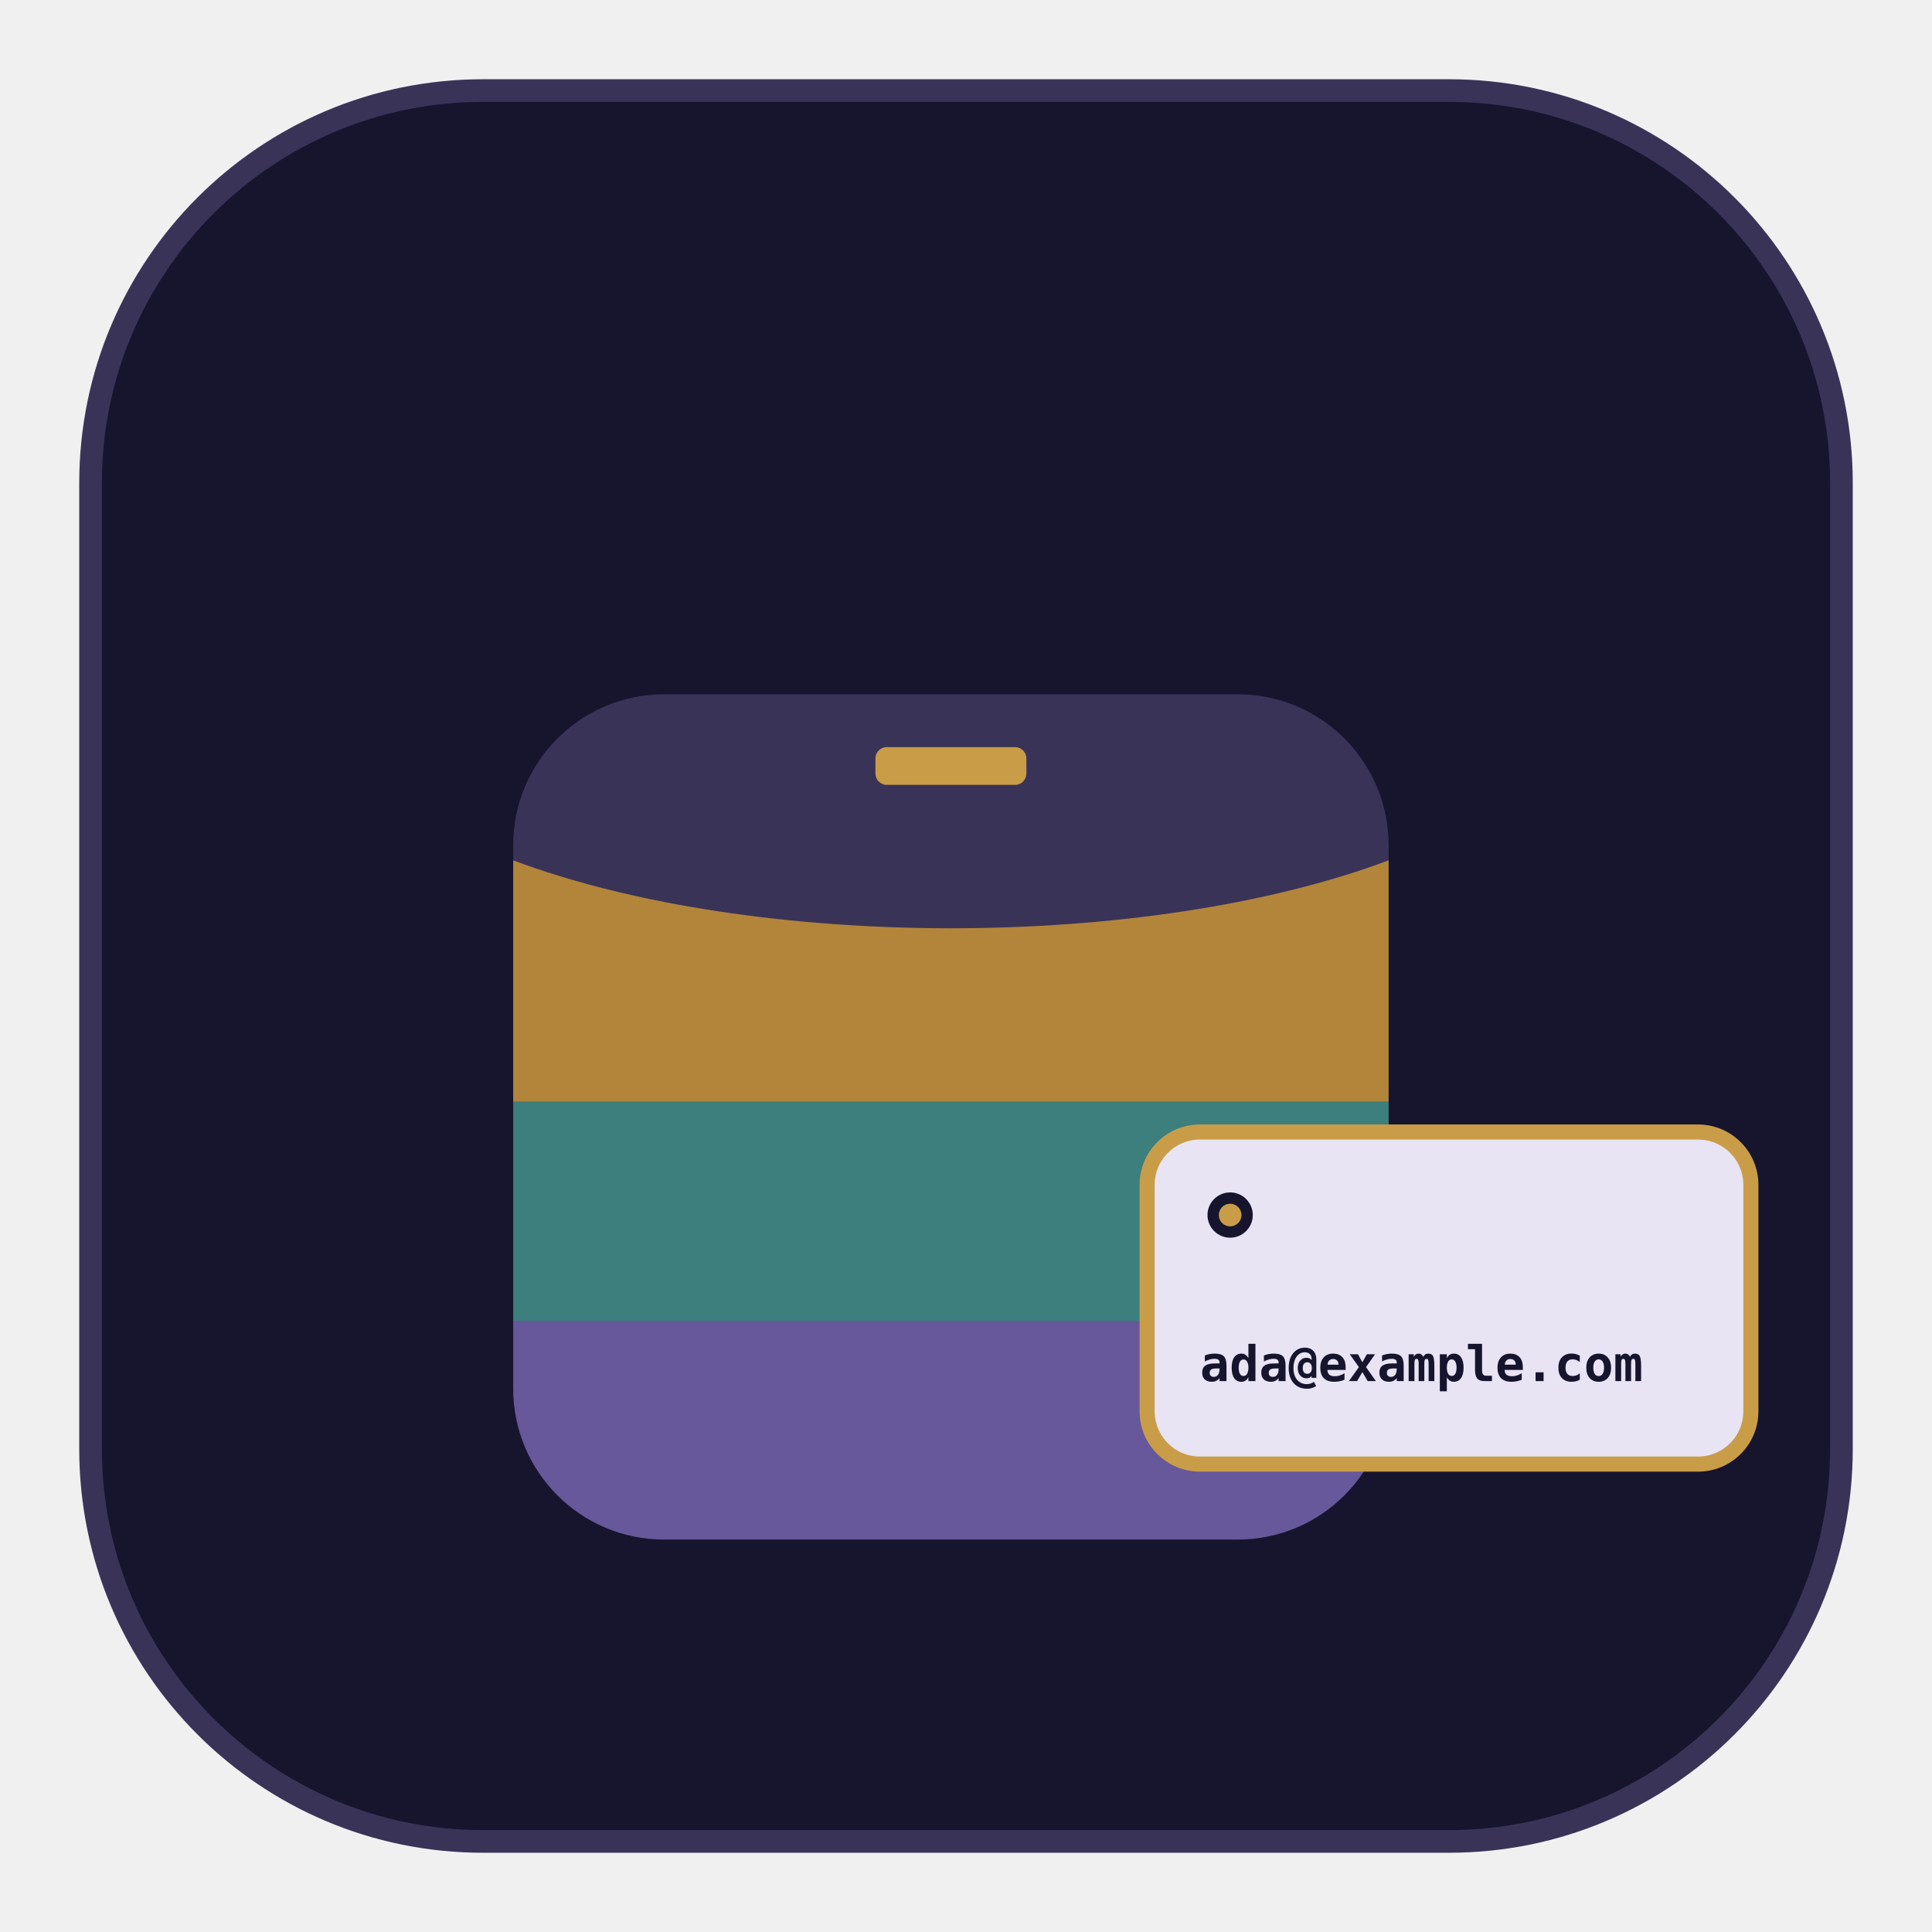
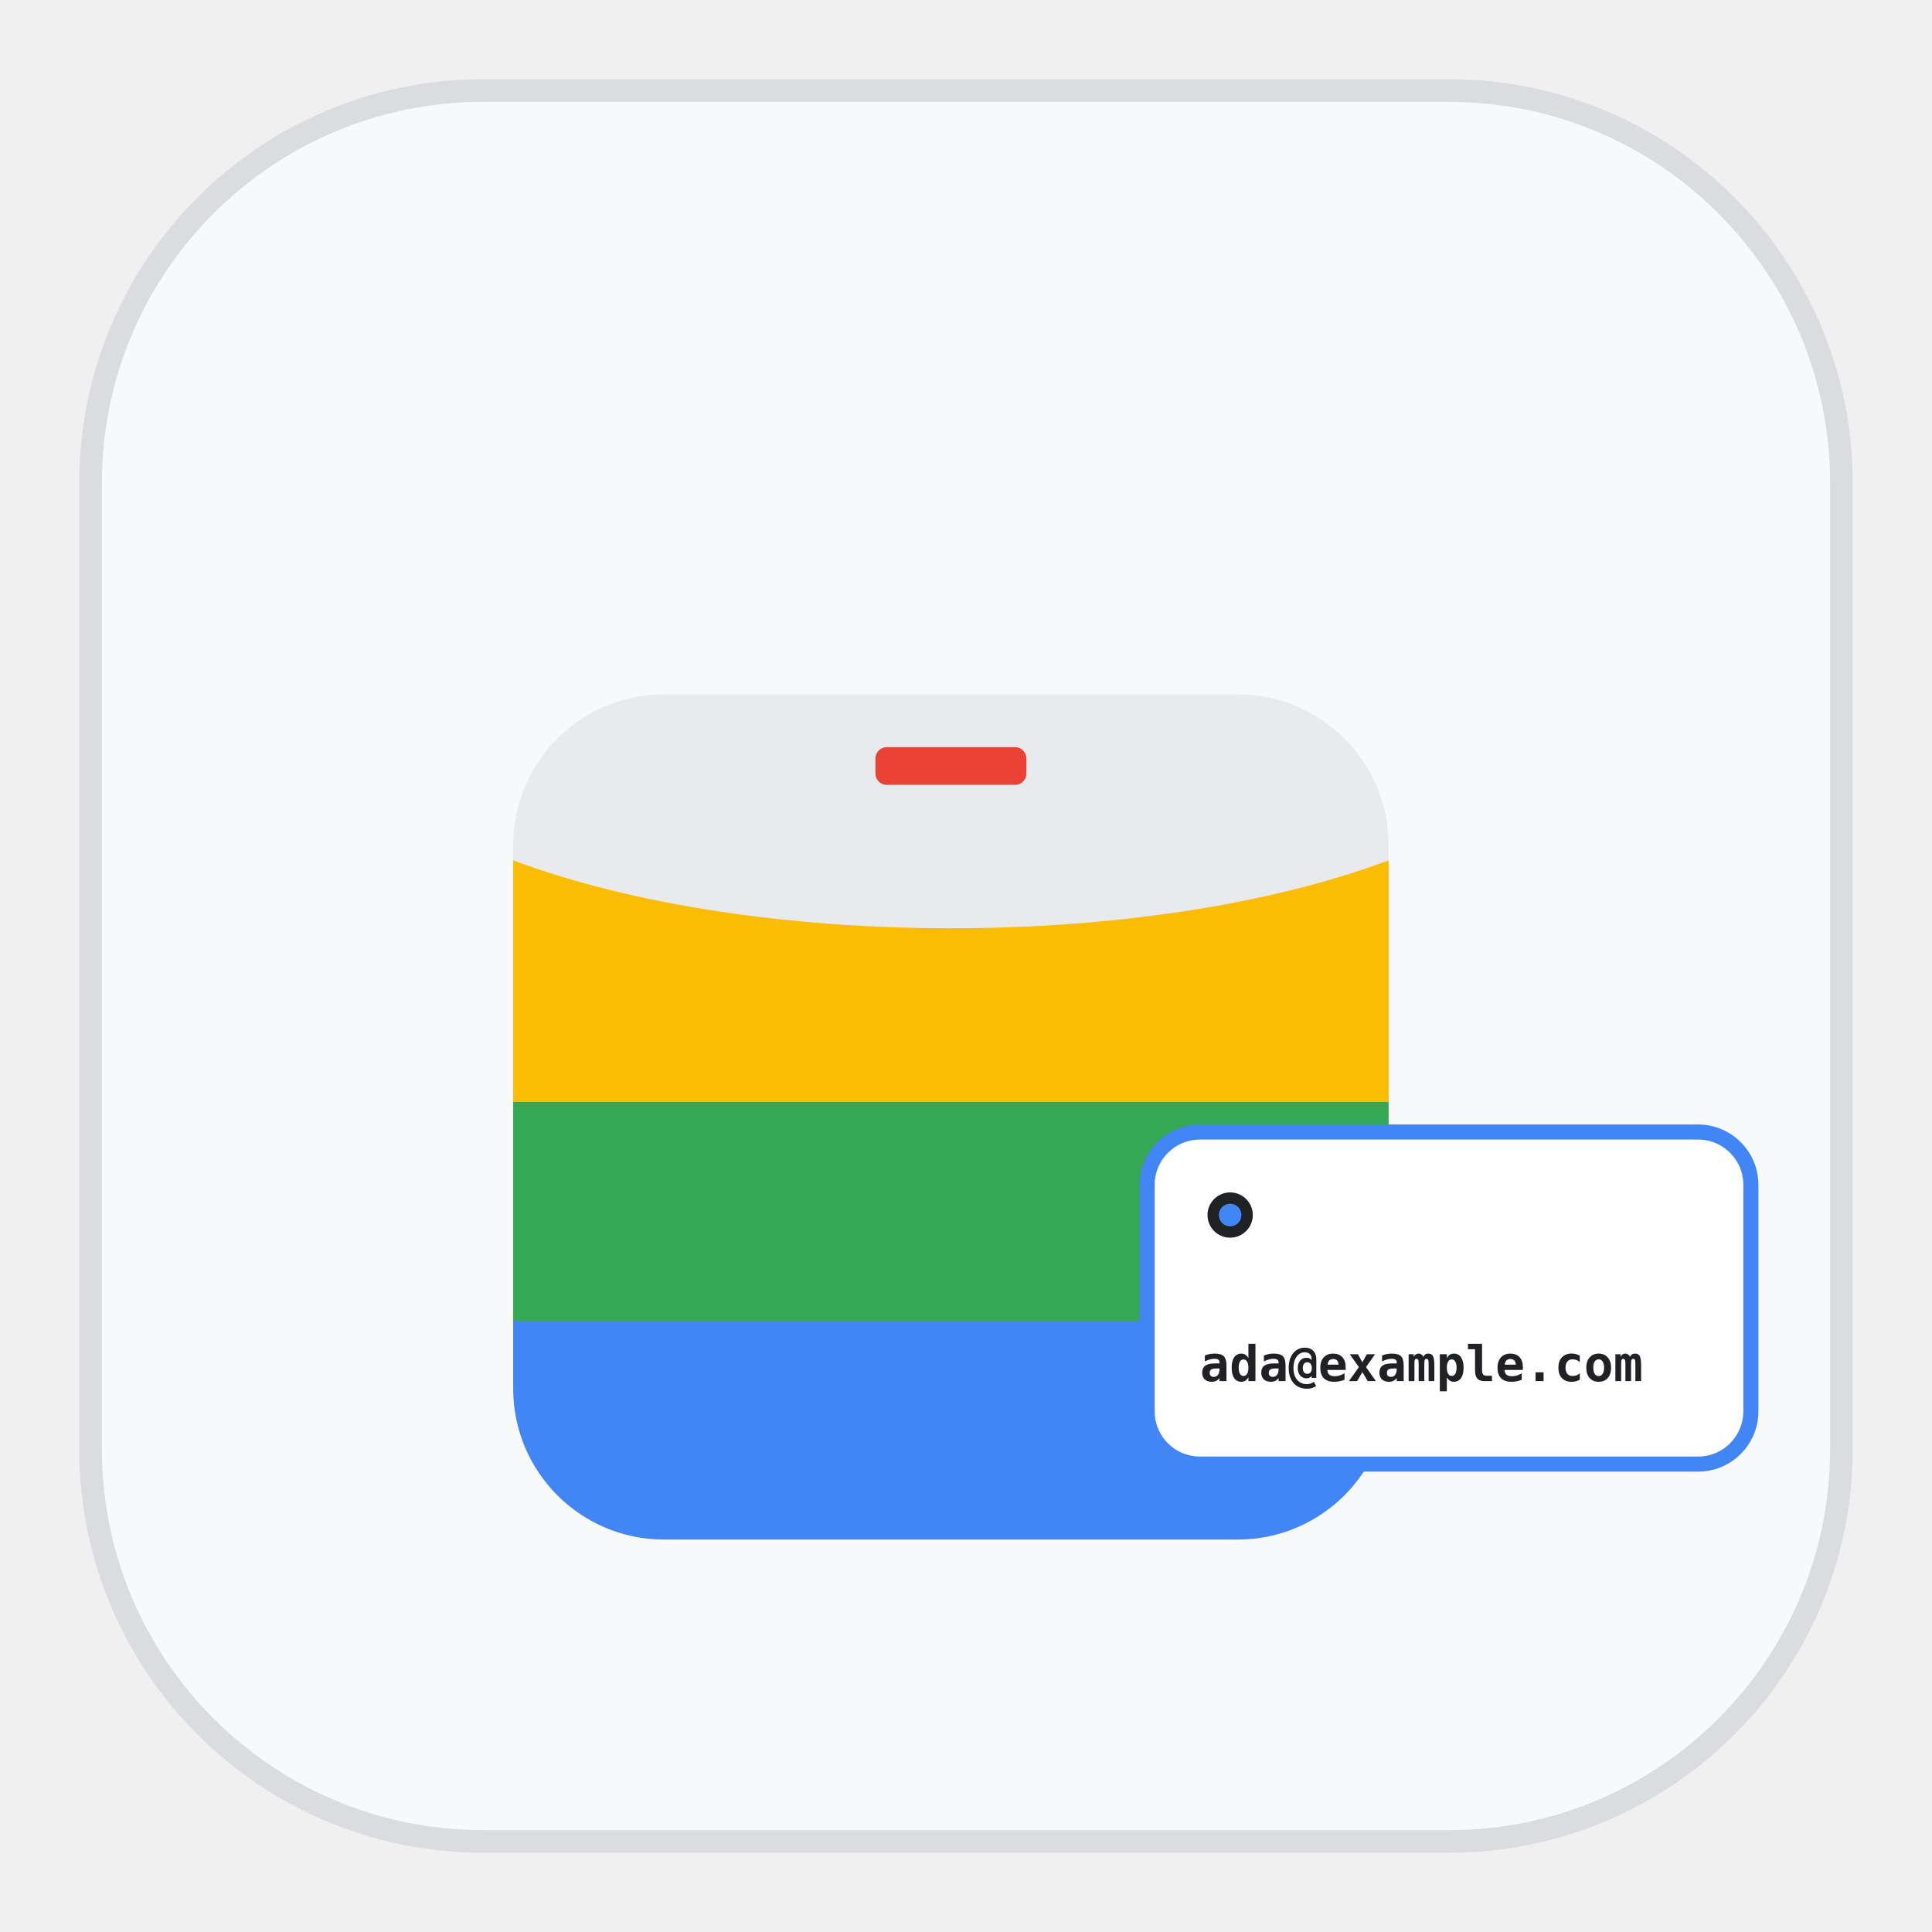
<svg xmlns="http://www.w3.org/2000/svg" viewBox="0 0 512 512" width="512" height="512" fill="none" role="img" aria-label="seatpack, a bag with an email tag">
  <defs>
    <clipPath id="bagbody">
      <rect x="136" y="184" width="232" height="224" rx="40" />
    </clipPath>
    <style>
      .strap-draw {
        stroke-dasharray: 320;
        stroke-dashoffset: 320;
        animation: draw-strap 4.6s cubic-bezier(0.22, 1, 0.36, 1) infinite;
      }
      .bag-draw {
        stroke-dasharray: 860;
        stroke-dashoffset: 860;
        animation: draw-bag 4.6s cubic-bezier(0.22, 1, 0.36, 1) infinite;
      }
      .cord-draw {
        stroke-dasharray: 180;
        stroke-dashoffset: 180;
        animation: draw-cord 4.6s cubic-bezier(0.22, 1, 0.36, 1) infinite;
      }
      .tag-pop {
        transform-origin: 384px 344px;
        animation: tag-pop 4.6s cubic-bezier(0.34, 1.56, 0.64, 1) infinite;
      }
      @keyframes draw-strap {
        0%, 8% { stroke-dashoffset: 320; }
        28%, 86% { stroke-dashoffset: 0; }
        96%, 100% { stroke-dashoffset: 320; }
      }
      @keyframes draw-bag {
        0%, 16% { stroke-dashoffset: 860; }
        40%, 86% { stroke-dashoffset: 0; }
        96%, 100% { stroke-dashoffset: 860; }
      }
      @keyframes draw-cord {
        0%, 32% { stroke-dashoffset: 180; }
        52%, 86% { stroke-dashoffset: 0; }
        96%, 100% { stroke-dashoffset: 180; }
      }
      @keyframes tag-pop {
        0%, 36% { transform: scale(0.92); }
        52%, 86% { transform: scale(1); }
        96%, 100% { transform: scale(0.92); }
      }
      @media (prefers-reduced-motion: reduce) {
        .strap-draw, .bag-draw, .cord-draw, .tag-pop {
          animation: none !important;
          stroke-dashoffset: 0 !important;
          opacity: 1 !important;
          transform: none !important;
        }
      }
    </style>
  </defs>
-   <rect x="24" y="24" width="464" height="464" rx="104" fill="#17152e" stroke="#3a3358" stroke-width="6" />
-   <path class="strap-draw" d="M 188 200 C 188 108, 348 108, 348 200" fill="none" stroke="#c99d48" stroke-width="16" stroke-linecap="round" />
+   <rect x="24" y="24" width="464" height="464" rx="104" fill="#F8F9FA" stroke="#DADCE0" stroke-width="6" />
+   <path class="strap-draw" d="M 188 200 C 188 108, 348 108, 348 200" fill="none" stroke="#EA4335" stroke-width="16" stroke-linecap="round" />
  <g clip-path="url(#bagbody)">
-     <rect x="136" y="228" width="232" height="64" fill="#b2853a" />
-     <rect x="136" y="292" width="232" height="58" fill="#3c7f7c" />
-     <rect x="136" y="350" width="232" height="58" fill="#66589a" />
-     <path d="M136 228 C 200 252, 304 252, 368 228 L 368 184 L 136 184 Z" fill="#3a3358" />
-     <rect x="232" y="198" width="40" height="10" rx="3" fill="#c99d48" />
+     <rect x="136" y="228" width="232" height="64" fill="#FBBC04" />
+     <rect x="136" y="292" width="232" height="58" fill="#34A853" />
+     <rect x="136" y="350" width="232" height="58" fill="#4285F4" />
+     <path d="M136 228 C 200 252, 304 252, 368 228 L 368 184 L 136 184 Z" fill="#E8EAED" />
+     <rect x="232" y="198" width="40" height="10" rx="3" fill="#EA4335" />
  </g>
-   <rect class="bag-draw" x="136" y="184" width="232" height="224" rx="40" fill="none" stroke="#e8e4f4" stroke-width="7" />
-   <path class="cord-draw" d="M 368 230 C 420 258, 408 304, 330 322" fill="none" stroke="#c99d48" stroke-width="5" stroke-linecap="round" />
+   <rect class="bag-draw" x="136" y="184" width="232" height="224" rx="40" fill="none" stroke="#3C4043" stroke-width="7" />
+   <path class="cord-draw" d="M 368 230 C 420 258, 408 304, 330 322" fill="none" stroke="#EA4335" stroke-width="5" stroke-linecap="round" />
  <g class="tag-pop">
-     <rect x="304" y="300" width="160" height="88" rx="14" fill="#e8e4f4" stroke="#c99d48" stroke-width="4" />
-     <circle cx="326" cy="322" r="6" fill="#17152e" />
-     <circle cx="326" cy="322" r="3" fill="#c99d48" />
-     <text x="318" y="366" font-family="IBM Plex Mono, ui-monospace, SFMono-Regular, Menlo, monospace" font-size="13" font-weight="600" fill="#17152e">ada@example.com</text>
+     <rect x="304" y="300" width="160" height="88" rx="14" fill="#FFFFFF" stroke="#4285F4" stroke-width="4" />
+     <circle cx="326" cy="322" r="6" fill="#202124" />
+     <circle cx="326" cy="322" r="3" fill="#4285F4" />
+     <text x="318" y="366" font-family="IBM Plex Mono, ui-monospace, SFMono-Regular, Menlo, monospace" font-size="13" font-weight="600" fill="#202124">ada@example.com</text>
  </g>
</svg>
